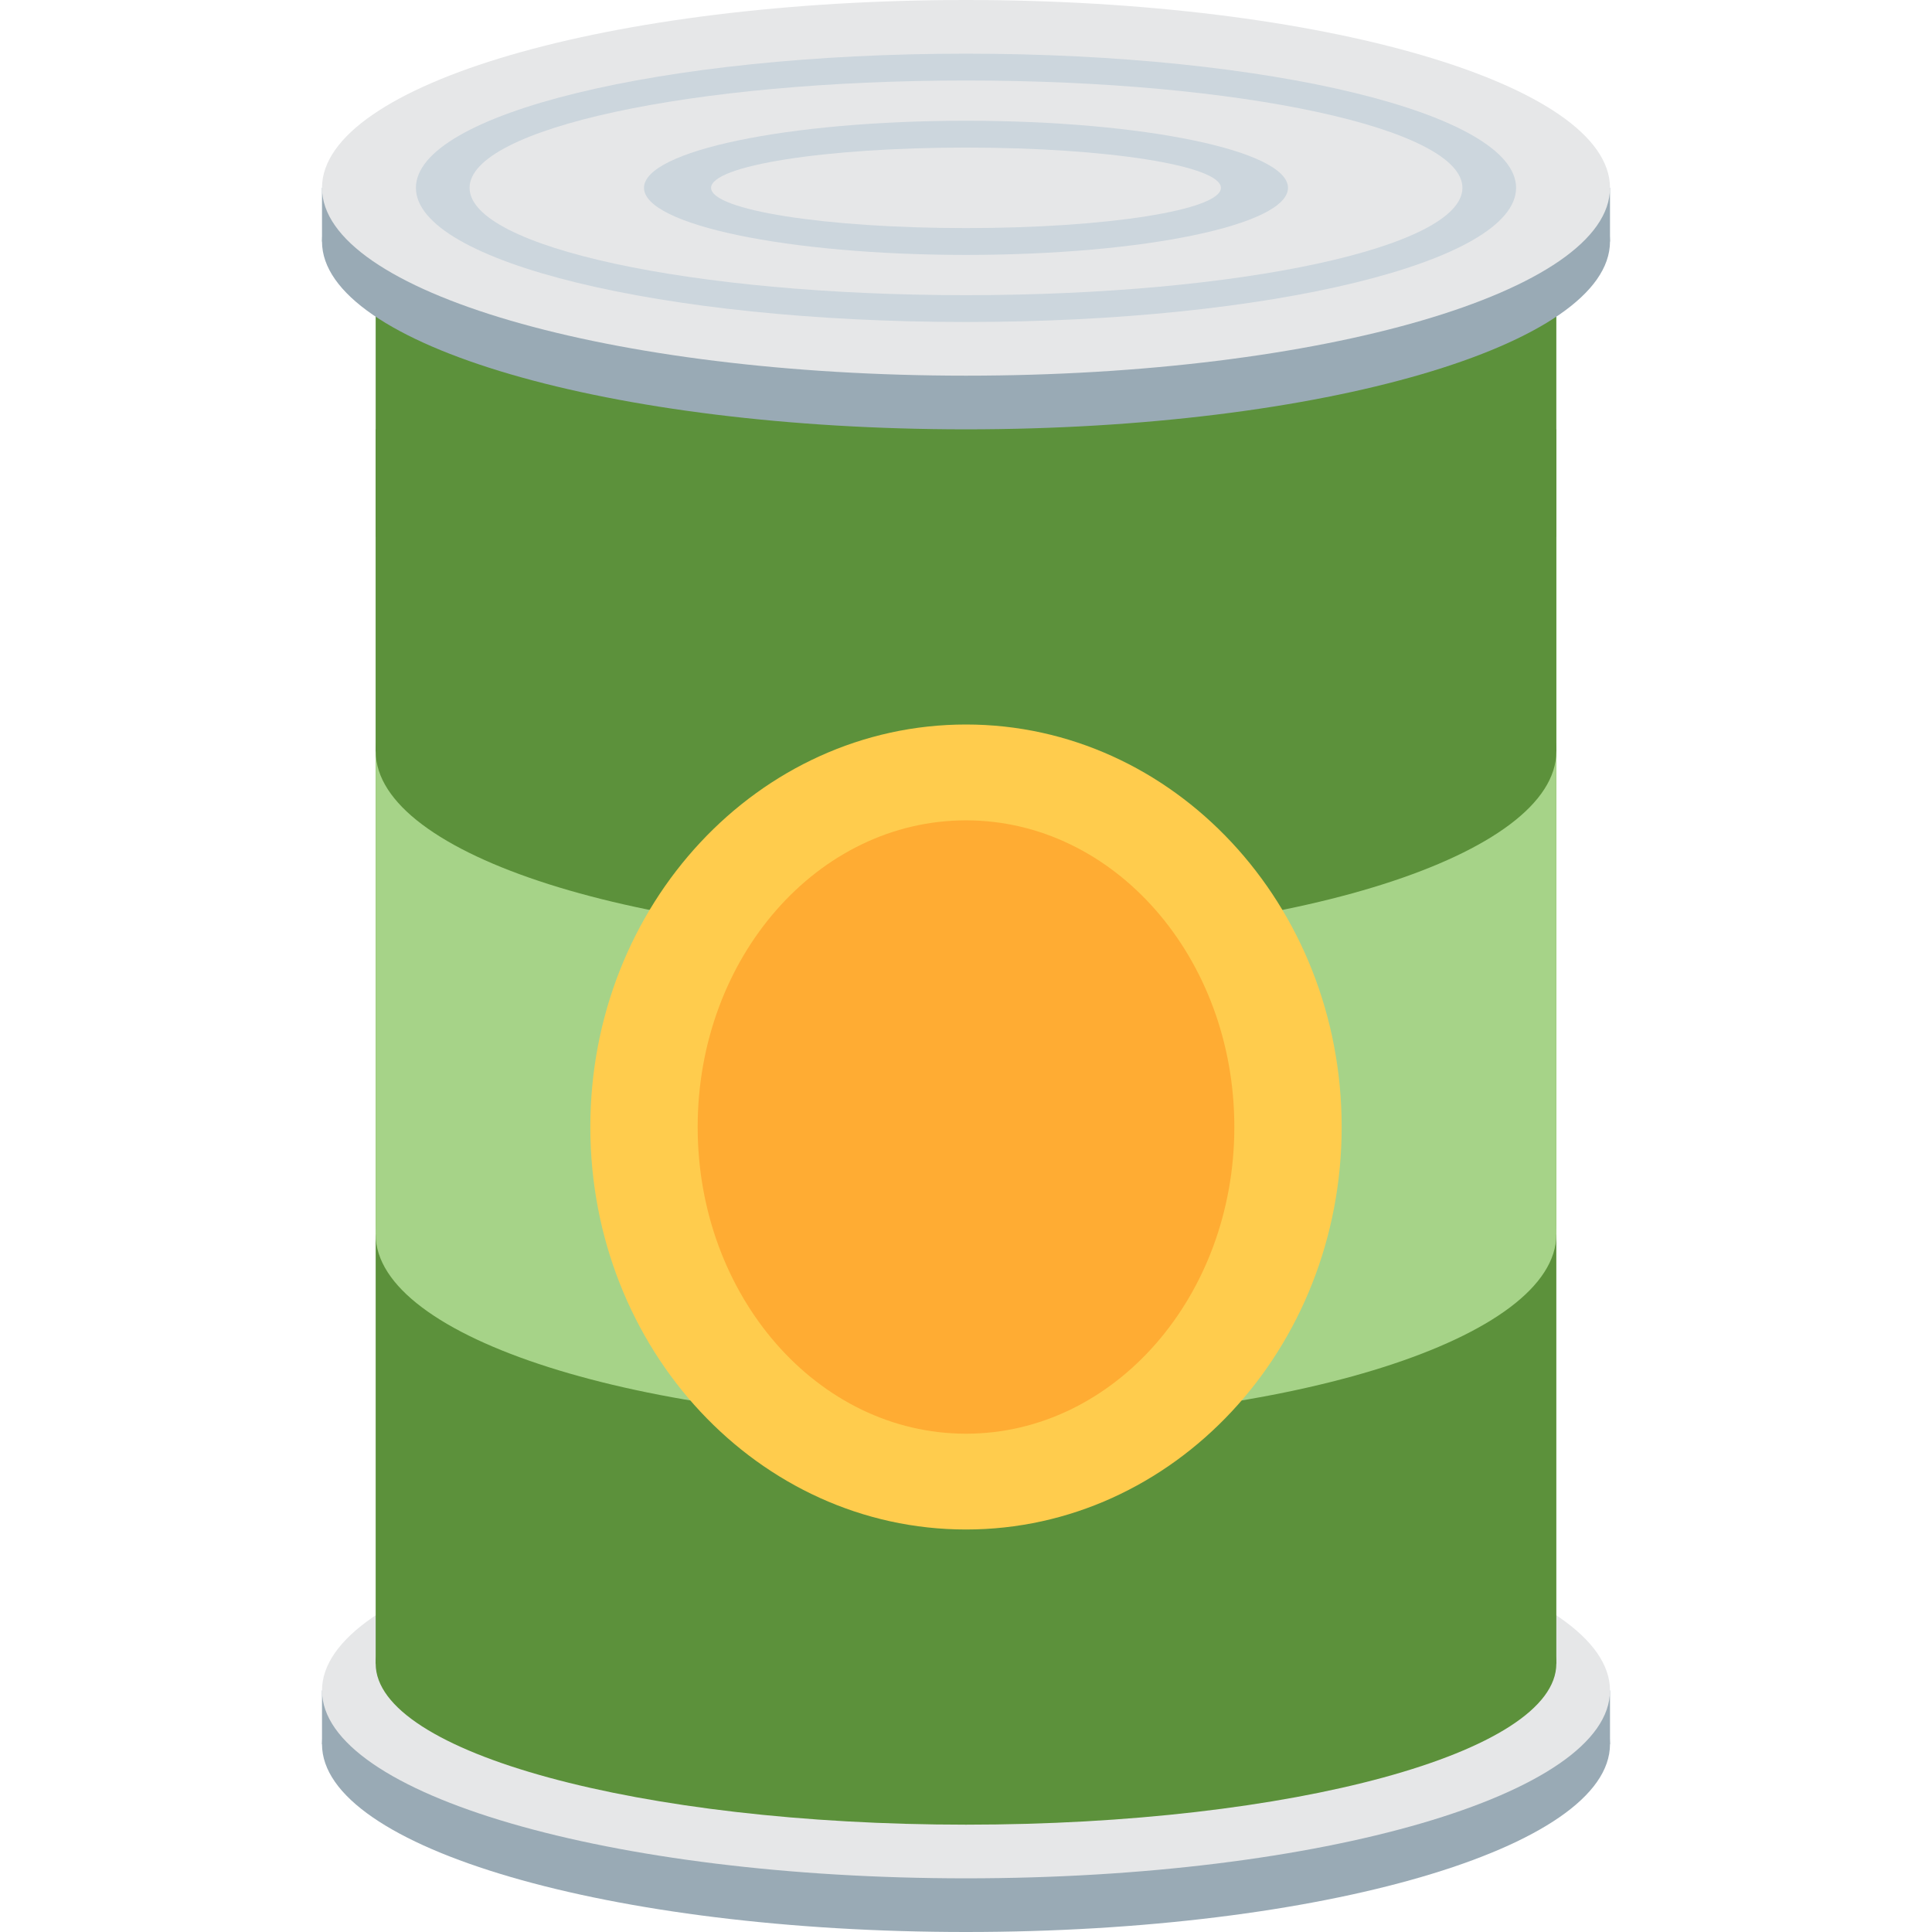
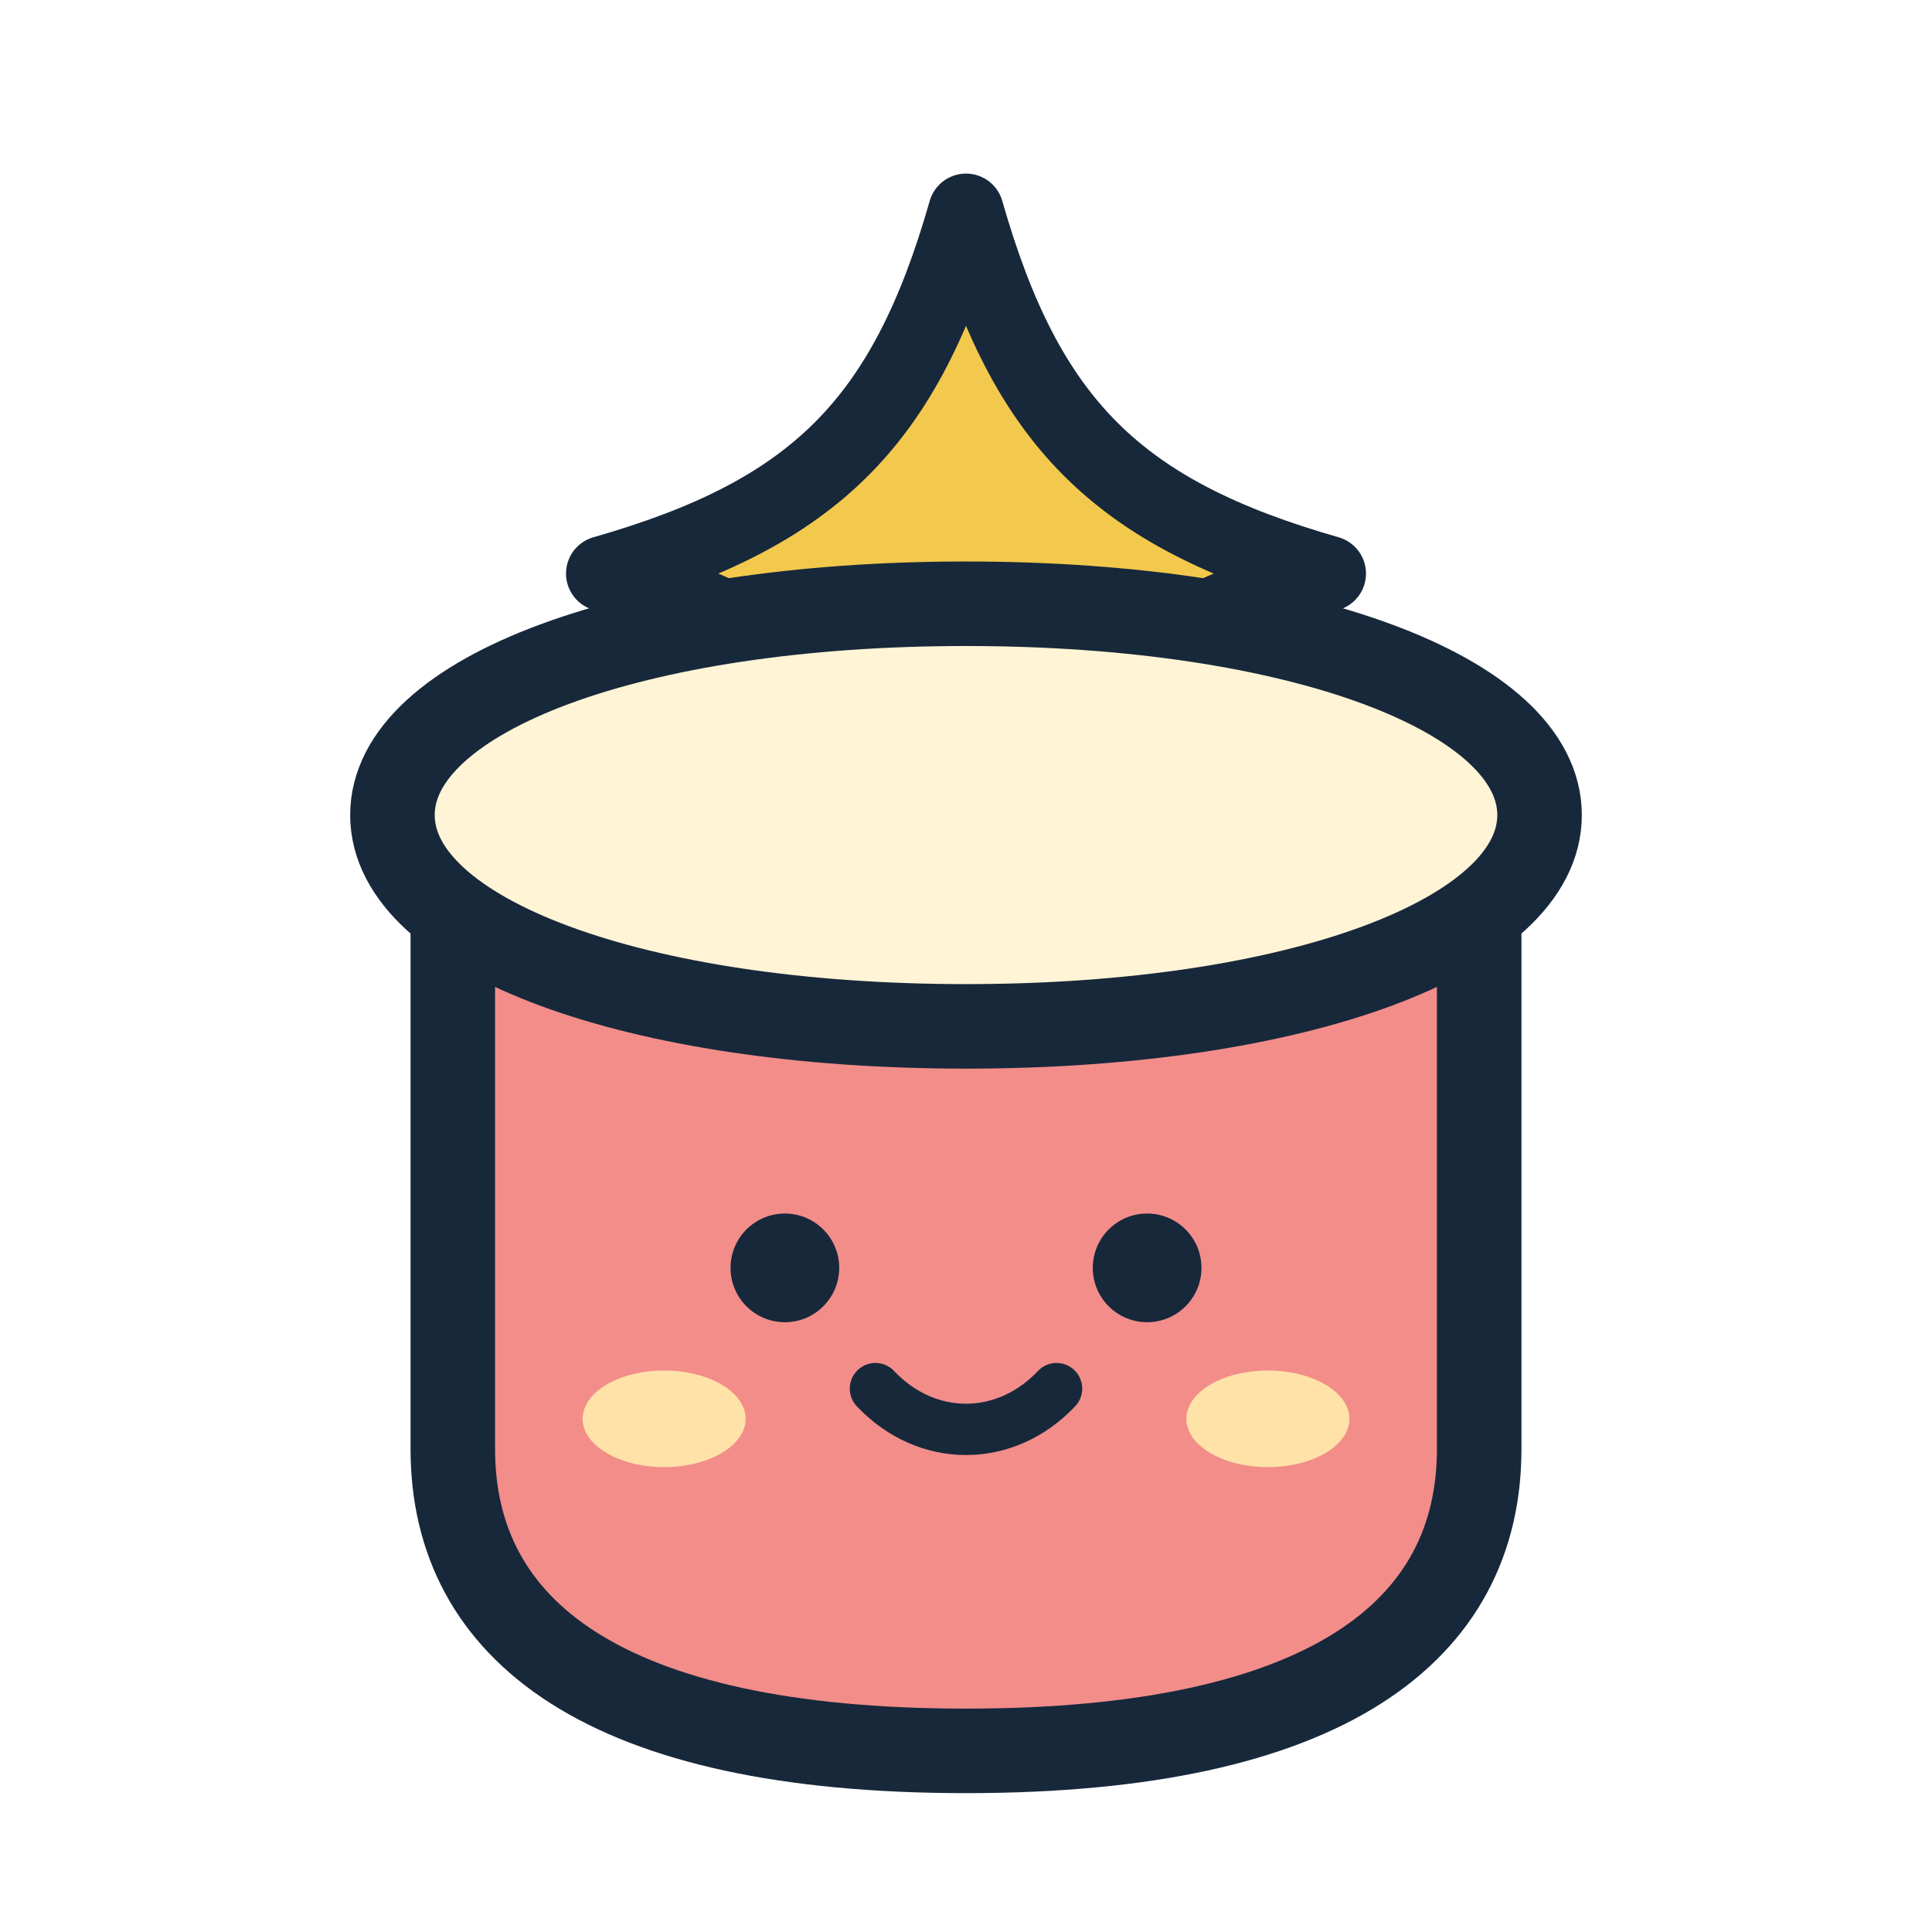
- <svg xmlns="http://www.w3.org/2000/svg" viewBox="0 0 36 36">
-   <path fill="#99AAB5" d="M30 32.5c0 1.933-5.373 3.5-12 3.5S6 34.433 6 32.5c0-1.932 5.372-3.5 12-3.5 6.627 0 12 1.567 12 3.5z" />
-   <path fill="#99AAB5" d="M6 31.5h24v1H6z" />
-   <path fill="#E6E7E8" d="M30 31.5c0 1.933-5.373 3.5-12 3.5S6 33.433 6 31.5 11.372 28 18 28c6.627 0 12 1.567 12 3.5z" />
-   <path fill="#5C913B" d="M29 31c0 1.656-4.926 3-11 3-6.075 0-11-1.343-11-3s4.924-3 11-3c6.075 0 11 1.343 11 3z" />
-   <path fill="#5C913B" d="M7 8h22v23H7z" />
-   <path fill="#A6D388" d="M29 23c0 1.932-4.926 3.5-11 3.5-6.075 0-11-1.567-11-3.5s4.924-3.5 11-3.5c6.074 0 11 1.567 11 3.5z" />
-   <path fill="#A6D388" d="M7 10h22v13H7z" />
-   <path fill="#5C913B" d="M29 14c0 1.932-4.926 3.5-11 3.5-6.075 0-10.999-1.567-10.999-3.5S11.925 10.5 18 10.5c6.074 0 11 1.567 11 3.5z" />
-   <path fill="#5C913B" d="M7 4h22v10H7z" />
-   <path fill="#99AAB5" d="M30 4.5C30 6.433 24.627 8 18 8S6 6.433 6 4.5 11.373 1 18 1s12 1.567 12 3.5z" />
-   <path fill="#99AAB5" d="M6 3.5h24v1H6z" />
-   <path fill="#E6E7E8" d="M30 3.5C30 5.433 24.627 7 18 7S6 5.433 6 3.5 11.373 0 18 0s12 1.567 12 3.5z" />
-   <path fill="#CCD6DD" d="M28.25 3.5C28.25 4.881 23.662 6 18 6S7.75 4.881 7.75 3.5 12.338 1 18 1s10.25 1.119 10.25 2.5z" />
-   <path fill="#E6E7E8" d="M27.25 3.5c0 1.105-4.14 2-9.25 2s-9.25-.895-9.25-2 4.141-2 9.25-2c5.11 0 9.25.895 9.25 2z" />
-   <path fill="#CCD6DD" d="M24 3.5c0 .69-2.686 1.25-6 1.25s-6-.56-6-1.25 2.686-1.25 6-1.25 6 .56 6 1.25z" />
-   <ellipse fill="#E6E7E8" cx="18" cy="3.5" rx="4.75" ry=".75" />
-   <path fill="#FFCC4D" d="M25 21c0 4.142-3.134 7.5-7 7.5s-7-3.358-7-7.5 3.134-7.5 7-7.5 7 3.358 7 7.5z" />
-   <path fill="#FFAC33" d="M23 21c0 3.156-2.239 5.715-5 5.715s-5-2.56-5-5.715 2.238-5.714 5-5.714 5 2.558 5 5.714z" />
+ <svg xmlns="http://www.w3.org/2000/svg" viewBox="0 0 64 64">
+   <path d="M32 7c2 7 5 10 12 12-7 2-10 5-12 12-2-7-5-10-12-12 7-2 10-5 12-12Z" fill="#F2C94C" stroke="#17283B" stroke-width="2.5" stroke-linejoin="round" />
+   <path d="M15 26h34v22c0 6-5 10-17 10s-17-4-17-10z" fill="#F28D8A" stroke="#17283B" stroke-width="2.8" stroke-linejoin="round" />
+   <path d="M13 27c0-4 8-7 19-7s19 3 19 7-8 7-19 7-19-3-19-7Z" fill="#FFF4D6" stroke="#17283B" stroke-width="2.8" />
+   <g fill="#17283B">
+     <circle cx="26" cy="42" r="1.8" />
+     <circle cx="38" cy="42" r="1.8" />
+   </g>
+   <path d="M29 46c1.7 1.8 4.3 1.8 6 0" fill="none" stroke="#17283B" stroke-width="1.7" stroke-linecap="round" />
+   <g fill="#FFE2A8">
+     <ellipse cx="22" cy="47" rx="2.7" ry="1.6" />
+     <ellipse cx="42" cy="47" rx="2.7" ry="1.6" />
+   </g>
</svg>
